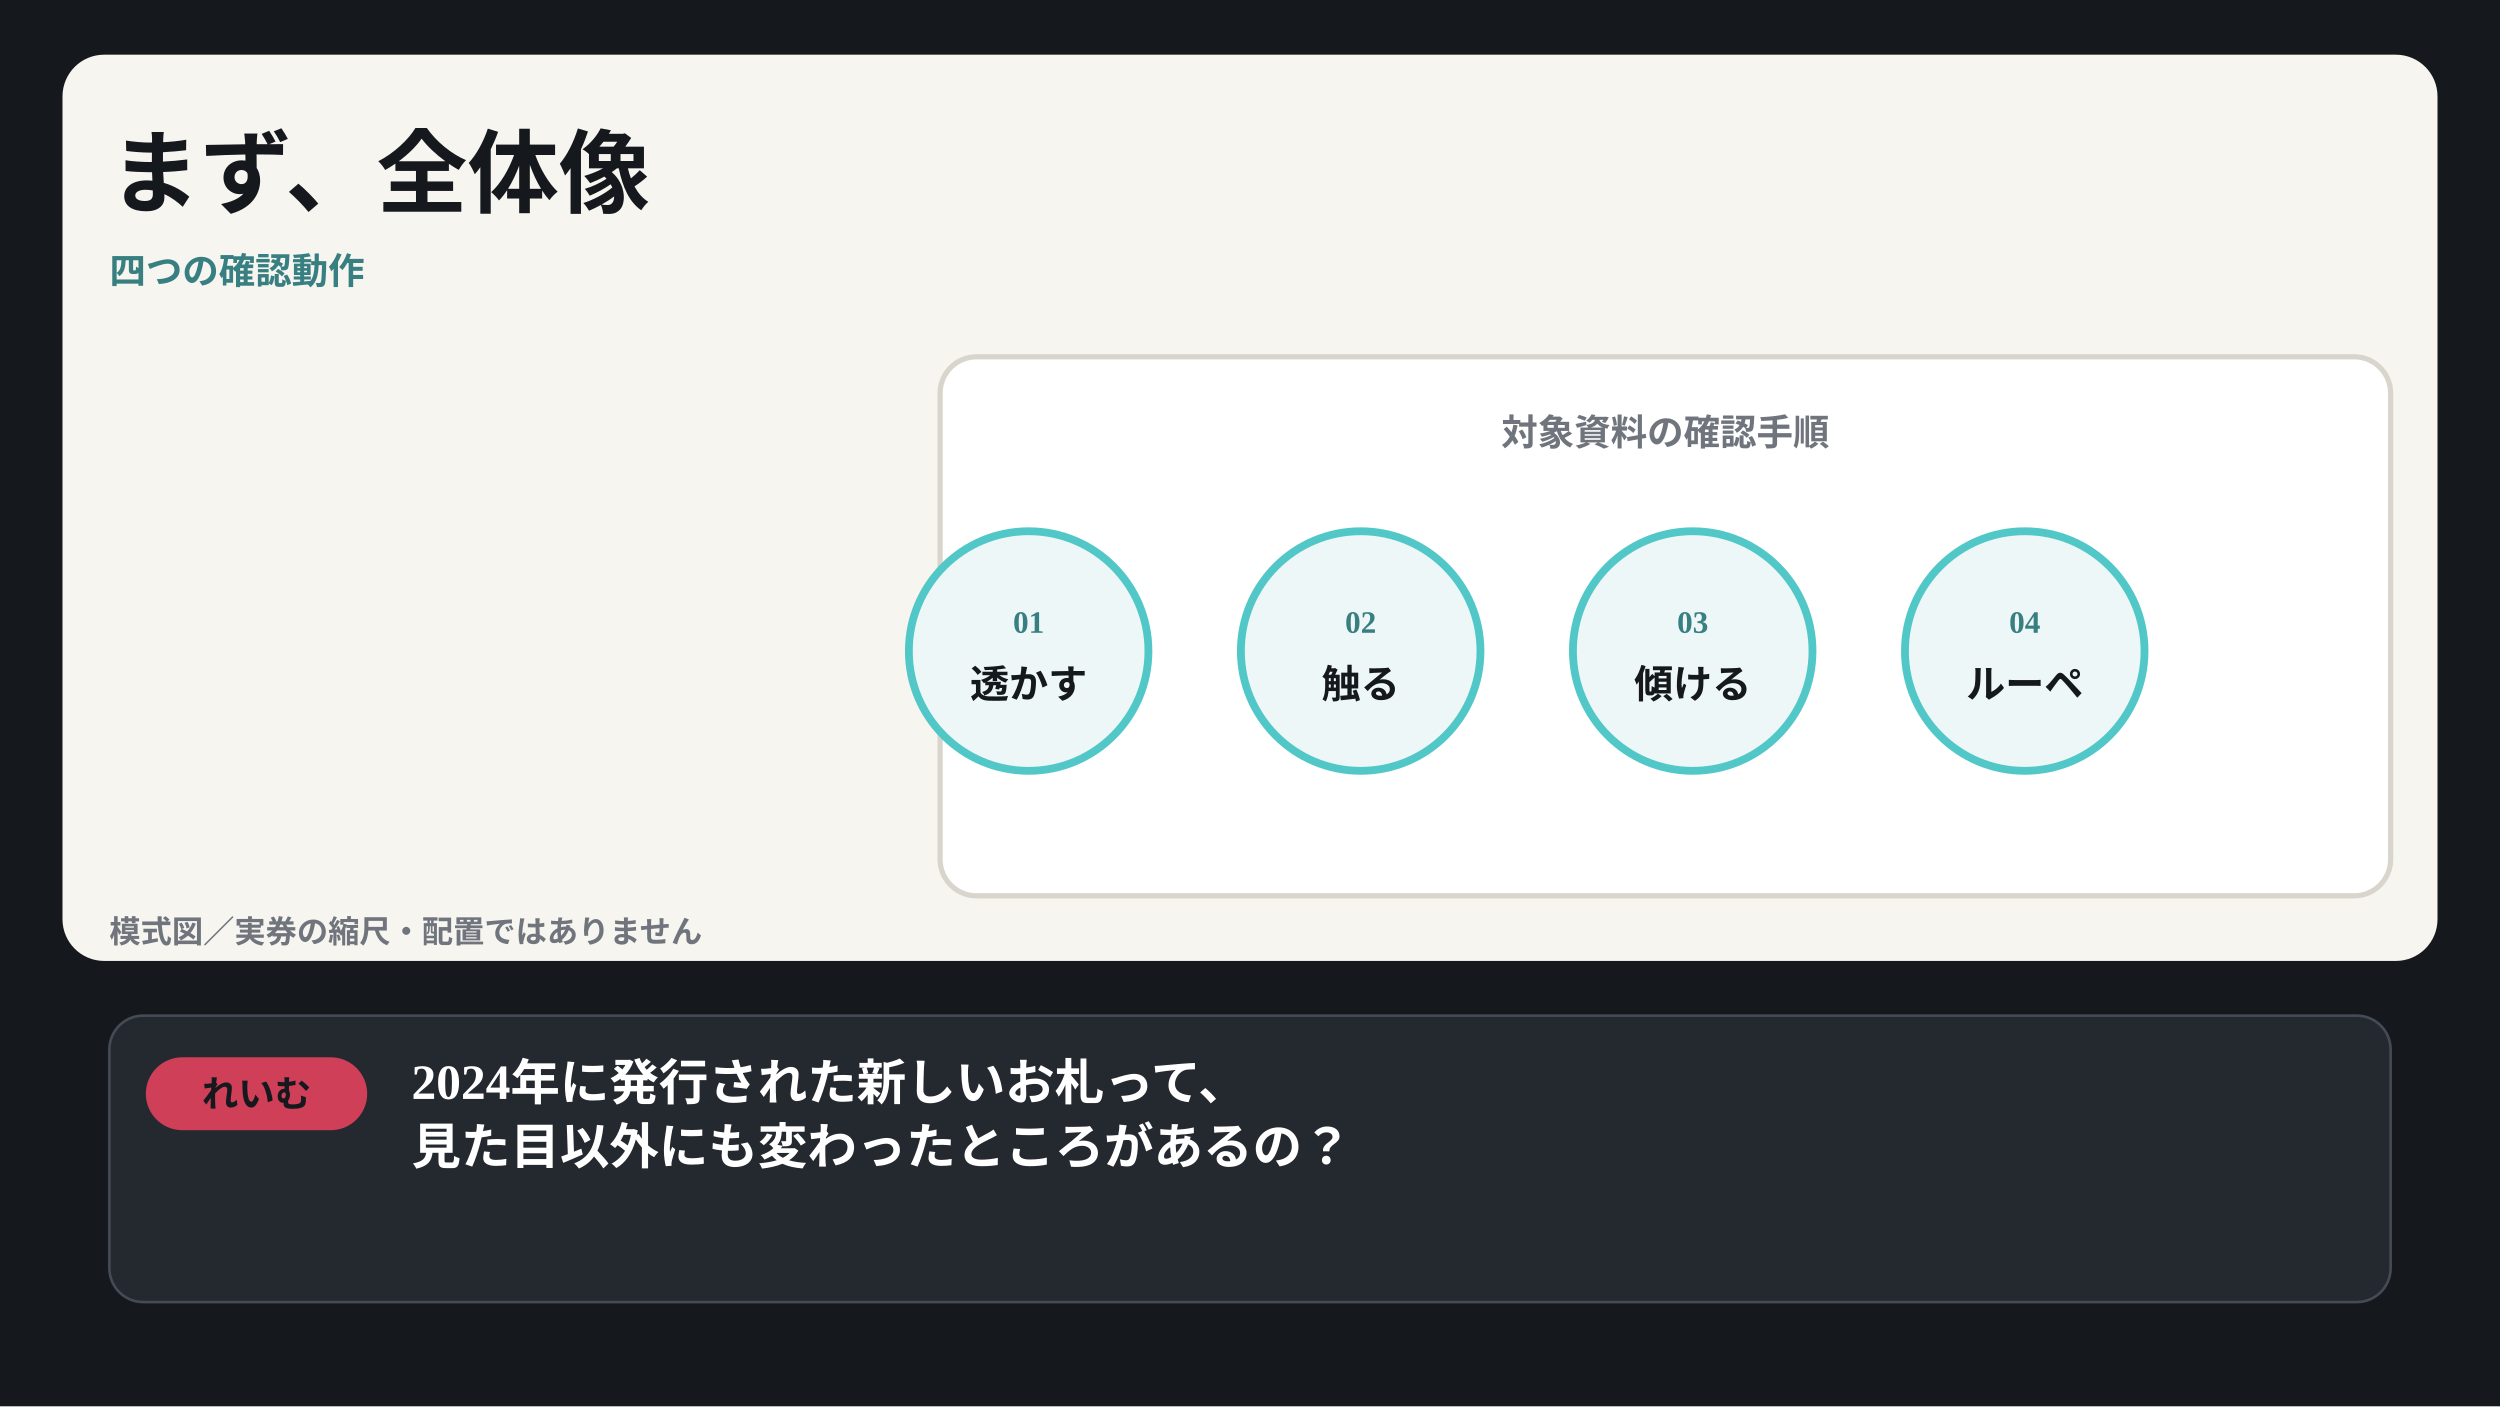
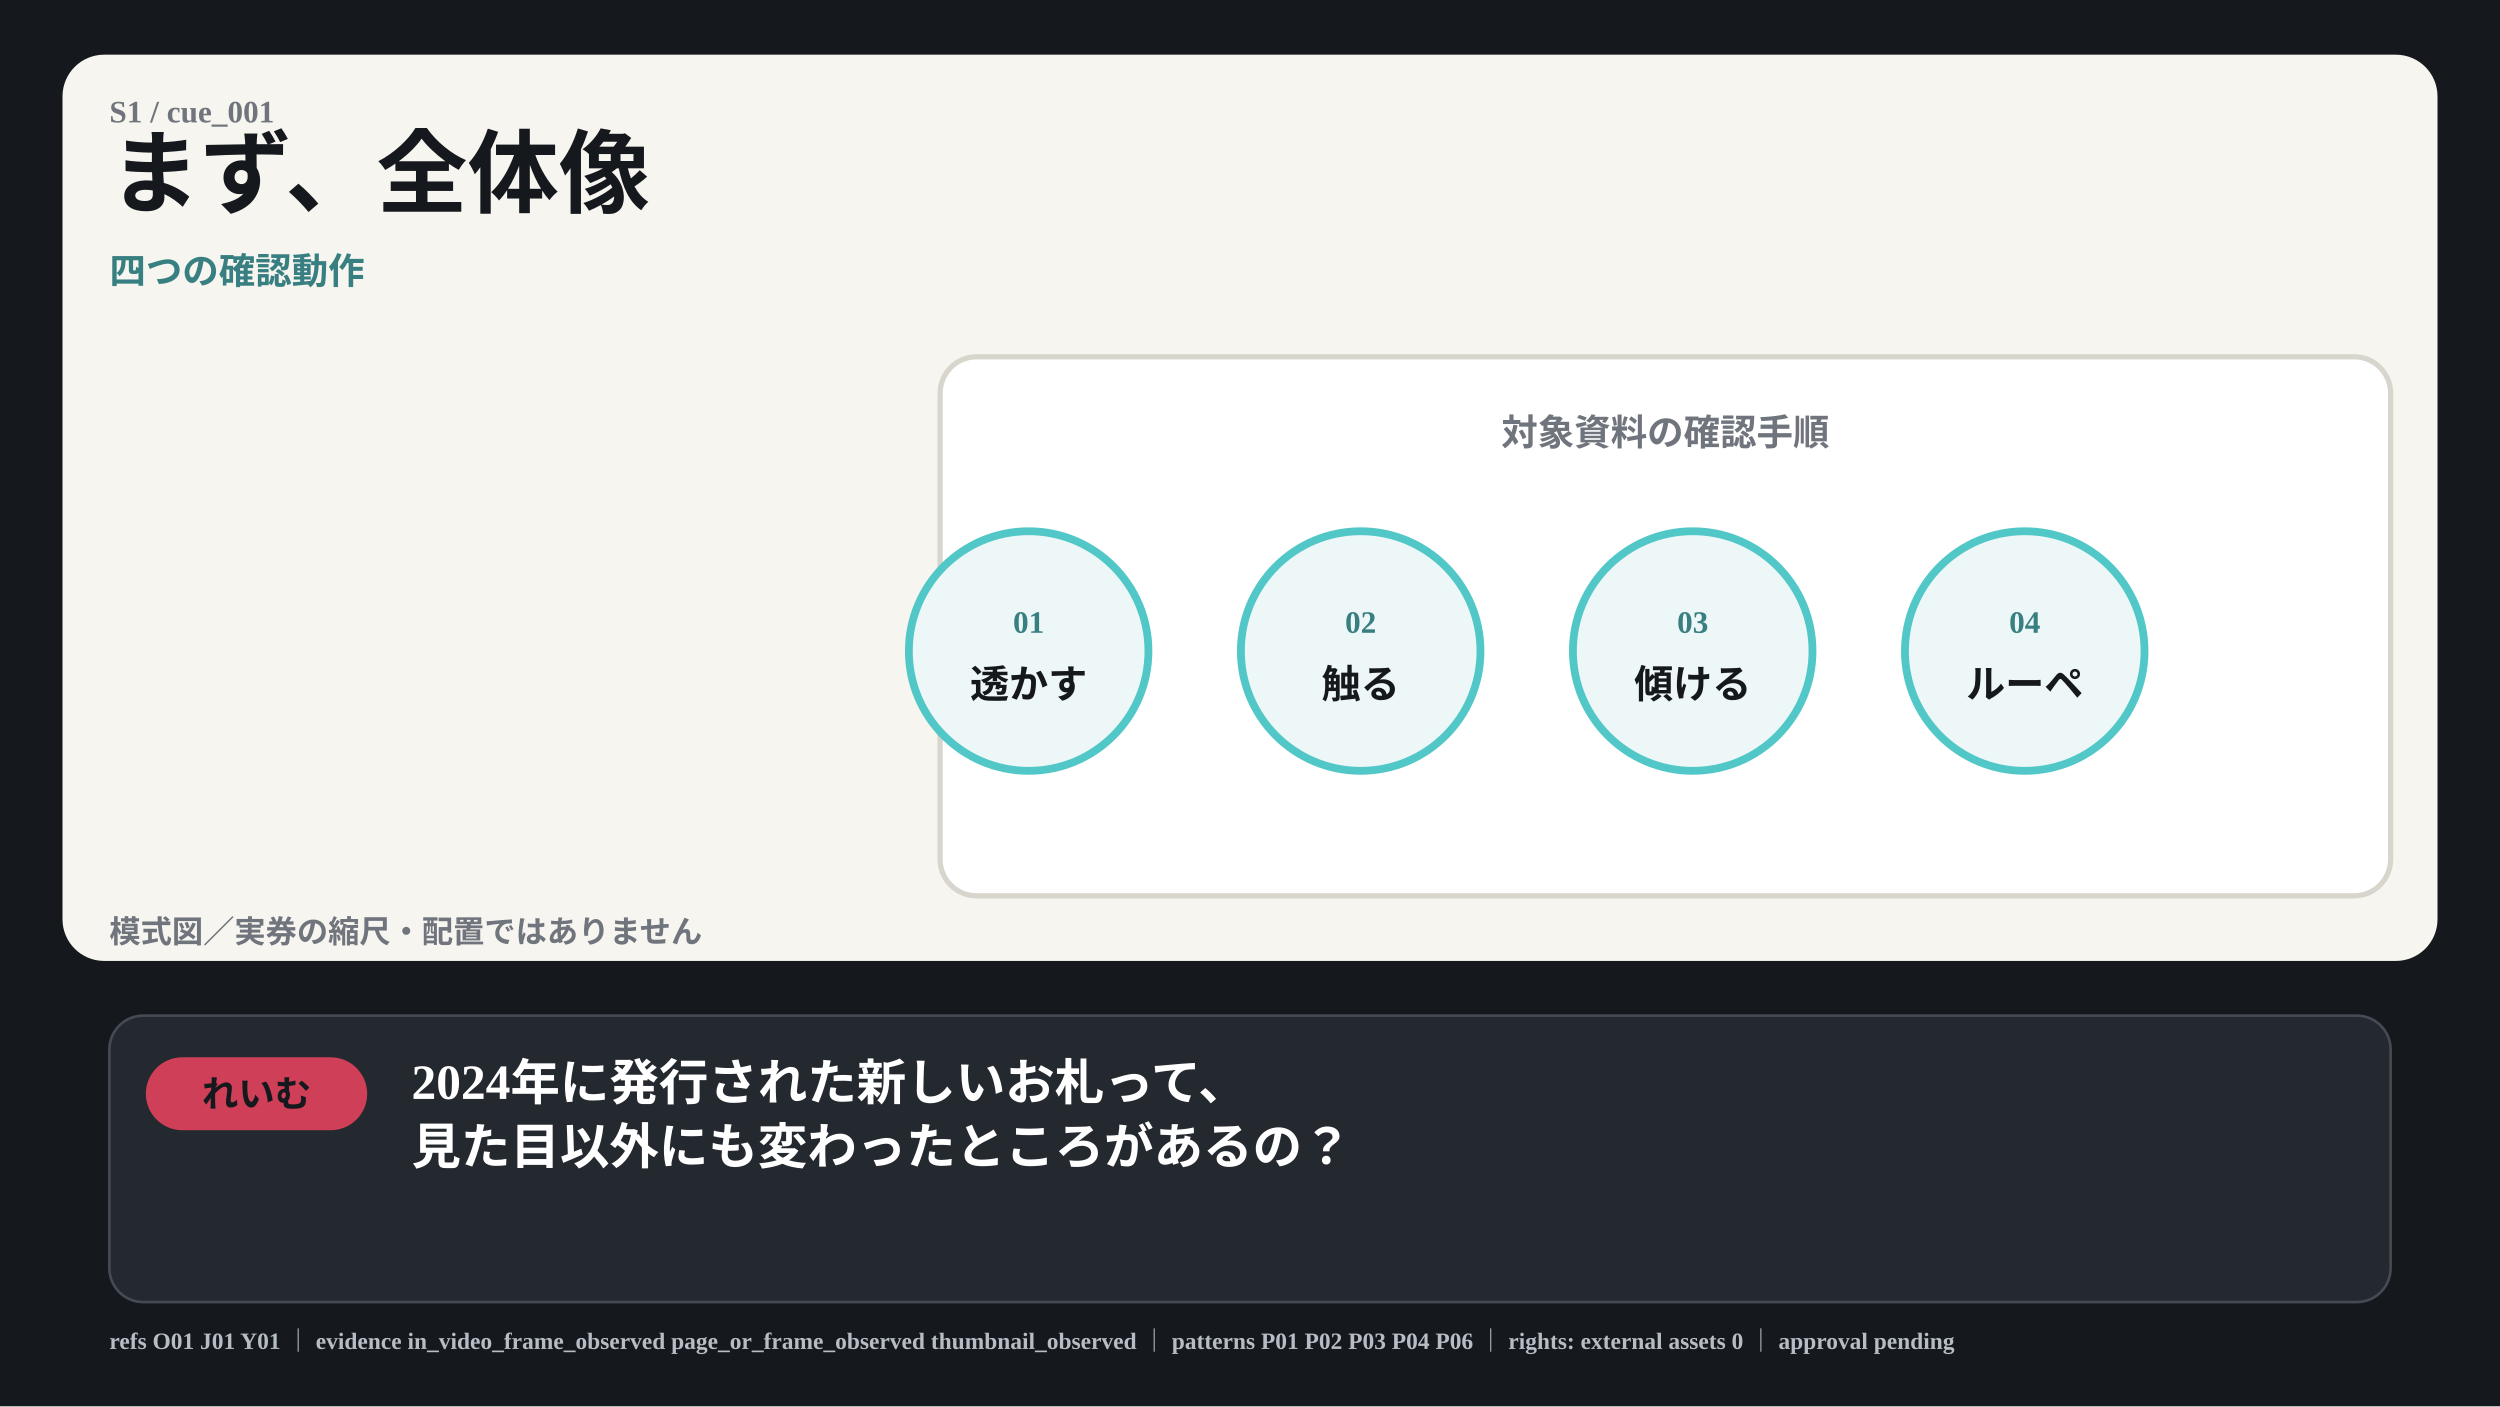
- <svg xmlns="http://www.w3.org/2000/svg" width="1920" height="1080" viewBox="0 0 1920 1080" data-surface="viewer" data-design-id="documentary_object_focus_consensus" data-cue-id="cue_001" data-approved-text="2024年に発行された新しいお札って、見た目以外にも変わったところがあるの？" data-reference-ids="O01 J01 Y01" data-evidence-classes="in_video_frame_observed page_or_frame_observed thumbnail_observed" data-pattern-ids="P01_object_first P02_one_focus_callout P03_short_key_term P04_bottom_text_band P06_adjacent_source_credit" data-external-asset-count="0" data-human-approval="pending" data-implementation-authorized="false">
+ <svg xmlns="http://www.w3.org/2000/svg" width="1920" height="1080" viewBox="0 0 1920 1080" data-surface="annotation" data-design-id="documentary_object_focus_consensus" data-cue-id="cue_001" data-approved-text="2024年に発行された新しいお札って、見た目以外にも変わったところがあるの？" data-reference-ids="O01 J01 Y01" data-evidence-classes="in_video_frame_observed page_or_frame_observed thumbnail_observed" data-pattern-ids="P01_object_first P02_one_focus_callout P03_short_key_term P04_bottom_text_band P06_adjacent_source_credit" data-external-asset-count="0" data-human-approval="pending" data-implementation-authorized="false">
  <rect width="1920" height="1080" fill="#15181D" />
  <rect x="48" y="42" width="1824" height="696" rx="32" fill="#F7F5EF" />
+   <text x="84" y="94" font-size="24" font-weight="800" fill="#70757D">S1 / cue_001</text>
  <text x="84" y="158" font-size="70" font-weight="900" fill="#15181D">まず、全体像</text>
  <text x="84" y="218" font-size="28" font-weight="800" fill="#387F82">四つの確認動作</text>
  <rect x="722" y="274" width="1114" height="414" rx="28" fill="#FFFFFF" stroke="#D8D5CC" stroke-width="4" />
  <text x="1279" y="342" text-anchor="middle" font-size="28" font-weight="800" fill="#70757D">対象資料の確認手順</text>
  <circle cx="790" cy="500" r="92" fill="#EEF7F7" stroke="#52C7C7" stroke-width="6" />
  <text x="790" y="486" text-anchor="middle" font-size="24" font-weight="900" fill="#387F82">01</text>
  <text x="790" y="536" text-anchor="middle" font-size="30" font-weight="900" fill="#15181D">透かす</text>
  <circle cx="1045" cy="500" r="92" fill="#EEF7F7" stroke="#52C7C7" stroke-width="6" />
  <text x="1045" y="486" text-anchor="middle" font-size="24" font-weight="900" fill="#387F82">02</text>
  <text x="1045" y="536" text-anchor="middle" font-size="30" font-weight="900" fill="#15181D">触る</text>
  <circle cx="1300" cy="500" r="92" fill="#EEF7F7" stroke="#52C7C7" stroke-width="6" />
  <text x="1300" y="486" text-anchor="middle" font-size="24" font-weight="900" fill="#387F82">03</text>
  <text x="1300" y="536" text-anchor="middle" font-size="30" font-weight="900" fill="#15181D">傾ける</text>
  <circle cx="1555" cy="500" r="92" fill="#EEF7F7" stroke="#52C7C7" stroke-width="6" />
  <text x="1555" y="486" text-anchor="middle" font-size="24" font-weight="900" fill="#387F82">04</text>
  <text x="1555" y="536" text-anchor="middle" font-size="30" font-weight="900" fill="#15181D">ルーペ</text>
  <text x="84" y="724" font-size="24" font-weight="800" fill="#70757D">模式図／実券の縮尺・配置ではありません</text>
  <rect x="84" y="780" width="1752" height="220" rx="26" fill="#24282F" stroke="#454B55" stroke-width="2" />
  <rect x="112" y="812" width="170" height="56" rx="28" fill="#CF3F57" />
  <text x="197" y="850" text-anchor="middle" font-size="28" font-weight="900" fill="#15181D">れいむ</text>
  <text font-size="38" font-weight="800" fill="#FFFFFF">
    <tspan x="316" y="844">2024年に発行された新しいお札って、</tspan>
    <tspan x="316" y="894">見た目以外にも変わったところがあるの？</tspan>
  </text>
+   <text x="84" y="1036" font-size="18" font-weight="700" fill="#B7BDC5">refs O01 J01 Y01 ｜ evidence in_video_frame_observed page_or_frame_observed thumbnail_observed ｜ patterns P01 P02 P03 P04 P06 ｜ rights: external assets 0 ｜ approval pending</text>
</svg>
